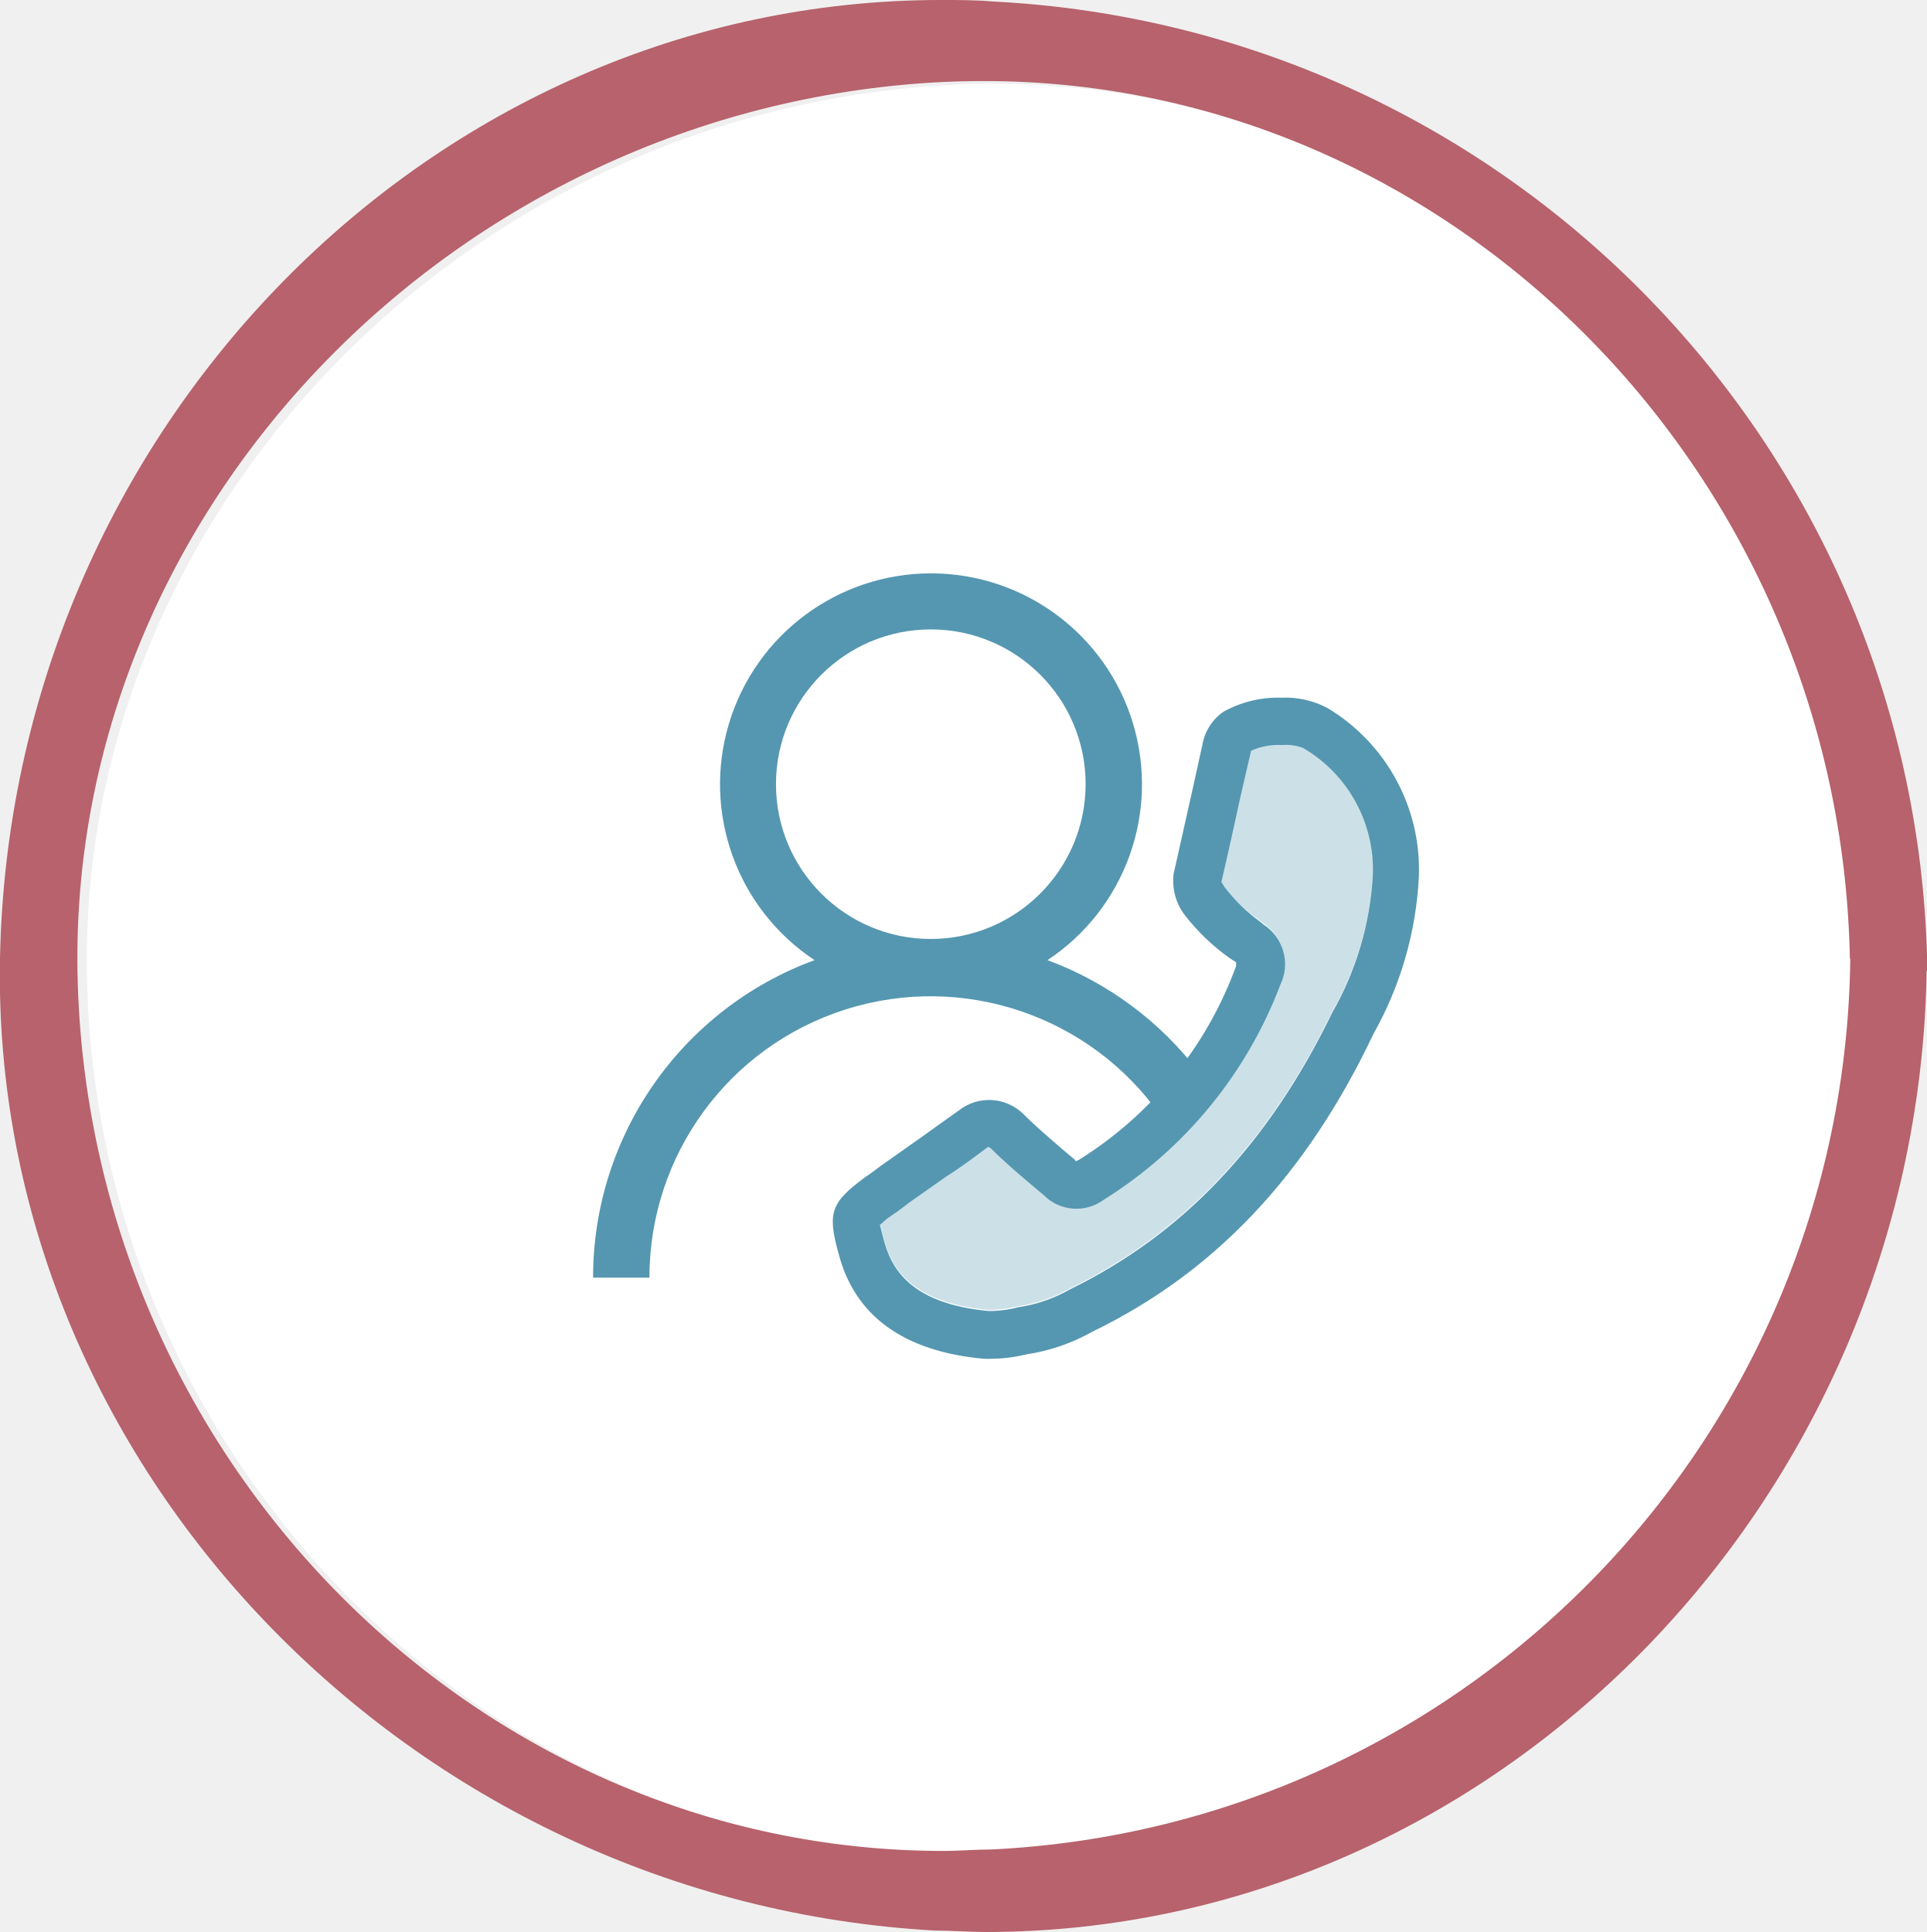
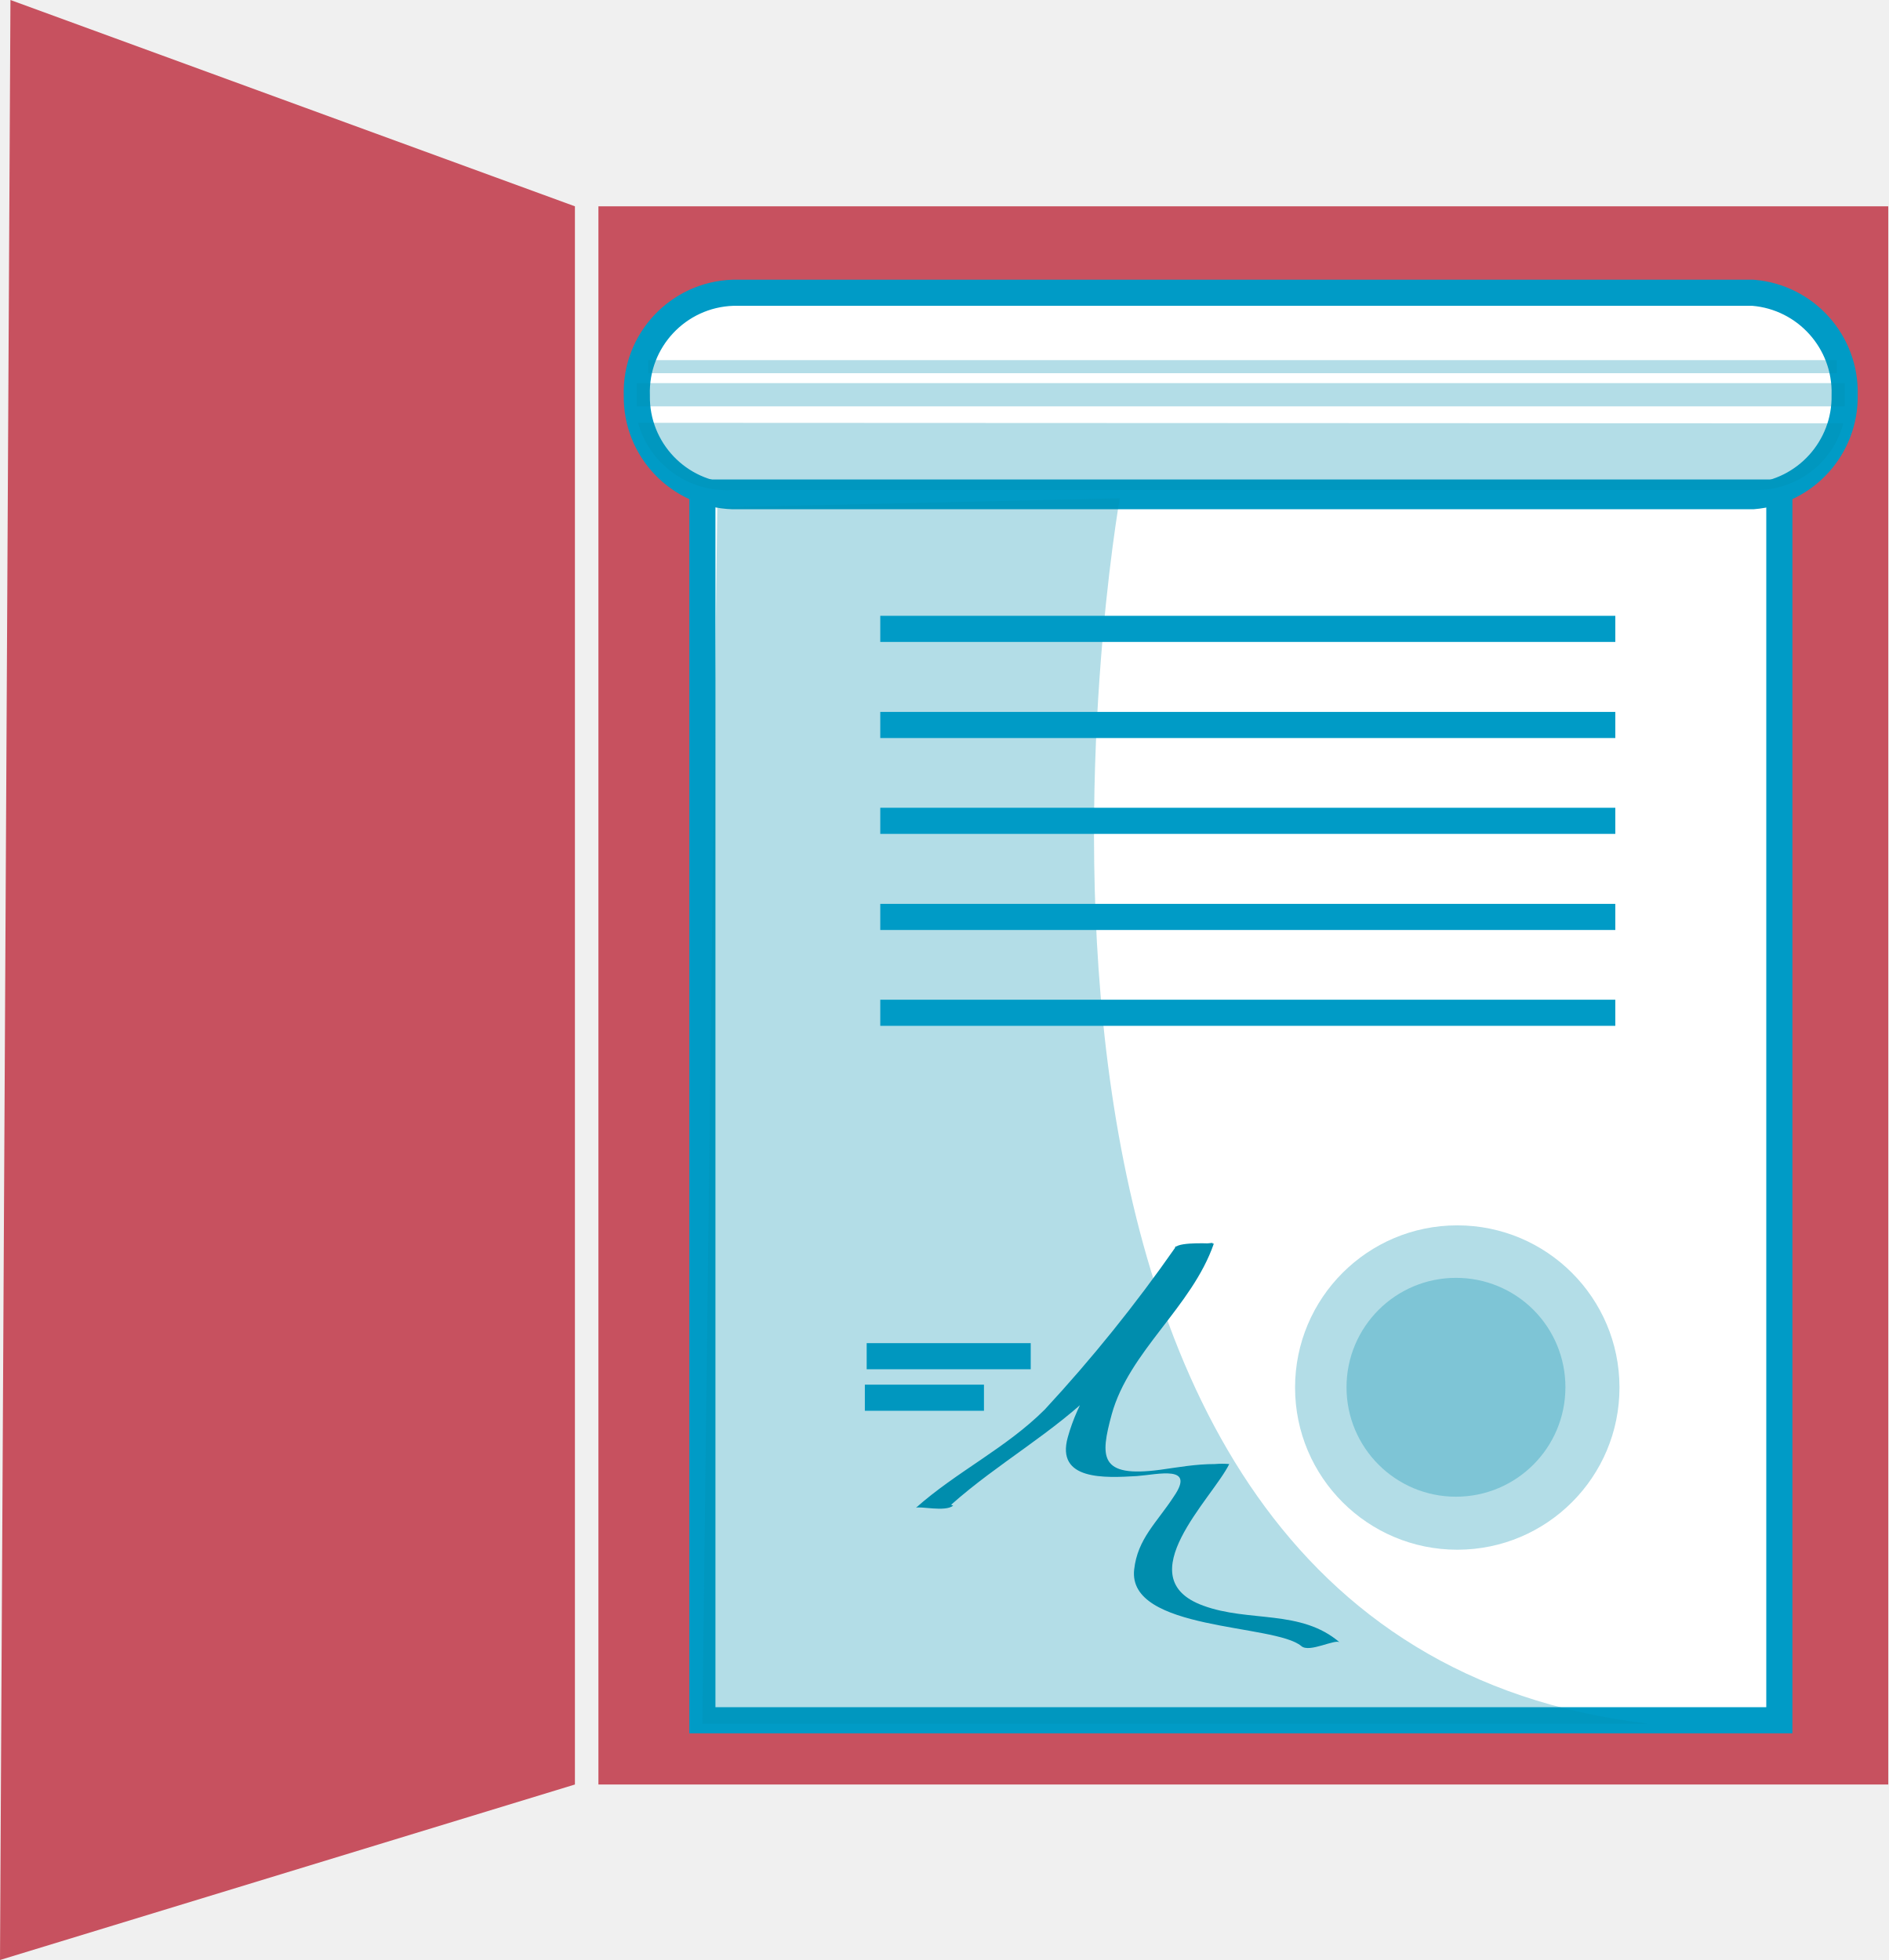
- <svg xmlns="http://www.w3.org/2000/svg" viewBox="0 0 91.98 92.24">
+ <svg xmlns="http://www.w3.org/2000/svg" viewBox="0 0 72.29 75.05">
  <defs>
-     <style>.cls-1{fill:#fff;}.cls-2,.cls-3{fill:#5597b1;}.cls-3{opacity:0.3;}.cls-4{fill:#b7626c;}</style>
+     <style>.cls-1{fill:#c7515f;}.cls-2{fill:#fff;}.cls-3{fill:none;stroke:#009bc6;stroke-miterlimit:10;}.cls-4,.cls-5{fill:#008dad;}.cls-4,.cls-6{opacity:0.3;}</style>
  </defs>
  <g id="Слой_2" data-name="Слой 2">
    <g id="Слой_1-2" data-name="Слой 1">
-       <path class="cls-1" d="M88.76,45.9a43.09,43.09,0,0,1-41,42.54c-.76,0-1.53.07-2.28.07h0c-22.35,0-40.9-18.8-41.33-41.92-.42-22.14,18-41.22,41-42.52C45.91,4,46.67,4,47.42,4,69.78,4,88.32,22.8,88.76,45.9Z" />
-       <path class="cls-2" d="M57.25,51.23A16.08,16.08,0,0,0,50,45.84a10.07,10.07,0,1,0-11.12,0A16.14,16.14,0,0,0,28.31,61H31a13.42,13.42,0,0,1,24.4-7.73Zm-12.82-6.4a7.39,7.39,0,1,1,7.39-7.39A7.4,7.4,0,0,1,44.43,44.83Z" />
-       <path class="cls-2" d="M47.41,64.87a3.71,3.71,0,0,1-.47,0c-3.82-.35-6.16-2.06-6.92-5.05-.53-1.92-.35-2.41,1.24-3.59.3-.2.57-.41.8-.58l1.84-1.3L45.79,53a2.33,2.33,0,0,1,3.05.18c.62.62,1.23,1.13,1.86,1.68l.62.52c0,.08,0,.07.17,0A18.26,18.26,0,0,0,59,46.13a.61.61,0,0,0,0-.19l-.31-.2a10.1,10.1,0,0,1-2.16-2.08,2.71,2.71,0,0,1-.51-1.94c.33-1.45.63-2.82.94-4.19l.44-2a2.41,2.41,0,0,1,1-1.55,5.36,5.36,0,0,1,2.77-.67,4.29,4.29,0,0,1,2.19.49,9,9,0,0,1,4.37,8,17,17,0,0,1-2.17,7.56C62.37,56.09,58,60.74,52.14,63.58A9.13,9.13,0,0,1,49,64.66,7.22,7.22,0,0,1,47.41,64.87ZM42,58.48l.17.66c.35,1.36,1.22,3.09,5,3.45h.23a5.37,5.37,0,0,0,1.21-.18,7,7,0,0,0,2.48-.86c5.38-2.63,9.46-6.94,12.5-13.2a14.94,14.94,0,0,0,1.94-6.57,6.72,6.72,0,0,0-3.33-6.07,2.3,2.3,0,0,0-1-.14,3.22,3.22,0,0,0-1.48.27L59.22,38c-.3,1.38-.6,2.74-.92,4.11,0,0,0,0,.15.24A8.35,8.35,0,0,0,60.14,44l.17.14A2.25,2.25,0,0,1,61.12,47,20.78,20.78,0,0,1,52.7,57.27a2.2,2.2,0,0,1-2.89-.22l-.57-.48c-.65-.55-1.31-1.11-1.94-1.74l-.13-.08c-.71.53-1.33,1-2,1.42l-1.82,1.28c-.21.17-.53.41-.82.6S42.17,58.35,42,58.48Z" />
-       <path class="cls-3" d="M42,58.43l.17.66c.35,1.36,1.22,3.09,5,3.45h.24a6.22,6.22,0,0,0,1.21-.18,7.14,7.14,0,0,0,2.48-.86c5.37-2.63,9.45-6.94,12.49-13.2a14.94,14.94,0,0,0,1.94-6.57,6.7,6.7,0,0,0-3.32-6.07,2.37,2.37,0,0,0-1-.14,3.42,3.42,0,0,0-1.48.26L59.2,38c-.31,1.37-.61,2.74-.93,4.11,0,0,0,0,.15.24a8.35,8.35,0,0,0,1.69,1.58l.17.14a2.25,2.25,0,0,1,.81,2.86,20.82,20.82,0,0,1-8.42,10.32A2.2,2.2,0,0,1,49.78,57l-.57-.48c-.65-.55-1.31-1.12-1.94-1.74a.3.3,0,0,0-.13-.07c-.7.52-1.33,1-2,1.41L43.36,57.4c-.21.17-.53.41-.82.6S42.14,58.3,42,58.43Z" />
-       <path class="cls-4" d="M92,46.35A47,47,0,0,0,47.37.07C46.55,0,45.73,0,44.92,0,20.63,0,.48,20.53,0,45.76c-.46,24.17,19.55,45,44.6,46.41.82,0,1.64.07,2.45.07h0c24.2,0,44.35-20.46,44.91-45.6v-.29Zm-3.68-.58a43.1,43.1,0,0,1-41,42.53c-.76,0-1.52.07-2.28.07h0c-22.36,0-40.9-18.8-41.34-41.91-.41-22.15,18-41.23,41-42.53q1.14-.06,2.28-.06C69.31,3.87,87.86,22.66,88.3,45.77Z" />
+       <rect class="cls-1" x="22.91" y="7.9" width="49.38" height="60.43" />
+       <polygon class="cls-1" points="22.01 68.33 0 75.05 0.4 0 22.01 7.9 22.01 68.33" />
+       <path class="cls-2" d="M70.39,14.58a3.76,3.76,0,0,0-3.47-3.46v0H28.21v0a1.75,1.75,0,0,0-.33,0,3.77,3.77,0,0,0-3.65,3.48h0v.89h0a3.5,3.5,0,0,0,.12.63h-.1a2.74,2.74,0,0,0,.94,1.59,3.55,3.55,0,0,0,1.62,1.07H26.7v47h0v.15H62.92c-.31,0-.59-.1-.88-.15h5.88v-47h-.13a3.64,3.64,0,0,0,1.65-1.07,2.81,2.81,0,0,0,1-1.59h-.11a4.62,4.62,0,0,0,.11-.63h0v-.89Z" />
+       <rect class="cls-3" x="26.89" y="18.86" width="41.23" height="47.01" />
+       <path class="cls-3" d="M70.62,15.12a3.82,3.82,0,0,0-3.51-3.91v0H28.4v0c-.11,0-.22,0-.34,0a3.81,3.81,0,0,0-3.68,3.93A3.8,3.8,0,0,0,28.06,19c.12,0,.23,0,.34,0v0H67.11A3.82,3.82,0,0,0,70.62,15.12Z" />
+       <line class="cls-3" x1="33.18" y1="51.93" x2="39.46" y2="51.93" />
+       <line class="cls-3" x1="33.11" y1="53.52" x2="37.67" y2="53.52" />
+       <path class="cls-4" d="M62,53.12a6.21,6.21,0,1,1-6.21-6.2A6.21,6.21,0,0,1,62,53.12Z" />
+       <path class="cls-4" d="M59.93,53.12a4.19,4.19,0,1,1-4.19-4.19A4.18,4.18,0,0,1,59.93,53.12Z" />
+       <path class="cls-5" d="M36.41,57.62c1.82-1.62,3.92-2.75,5.66-4.49a50.83,50.83,0,0,0,4.36-5.54L45,47.73c-.94,2.71-3.35,4.53-4.12,7.3-.47,1.67,1.43,1.56,2.64,1.49.82-.06,2.26-.44,1.42.78-.65,1-1.39,1.62-1.52,2.8-.26,2.36,5.39,2.07,6.4,2.93.31.27,1.3-.29,1.47-.14-1.49-1.28-3.47-.76-5.23-1.41-2.91-1.06.36-4.11,1-5.42a3.14,3.14,0,0,0-.55,0c-.73,0-1.38.12-2.1.22-2.34.31-2.29-.5-1.85-2.12.67-2.43,3.07-4.11,3.91-6.54,0,0-1.3-.08-1.47.14a57.91,57.91,0,0,1-5,6.21c-1.48,1.48-3.38,2.38-4.94,3.77.1-.09,1.14.17,1.43-.09Z" />
+       <path class="cls-4" d="M27.46,19.43l15.41-.35S35.11,62.72,63.1,66H26.89Z" />
+       <line class="cls-3" x1="33.7" y1="27.76" x2="61.84" y2="27.76" />
+       <line class="cls-3" x1="33.7" y1="31.43" x2="61.84" y2="31.43" />
+       <line class="cls-3" x1="33.7" y1="35.11" x2="61.84" y2="35.11" />
+       <line class="cls-3" x1="33.7" y1="38.78" x2="61.84" y2="38.78" />
+       <line class="cls-3" x1="33.7" y1="24.08" x2="61.84" y2="24.08" />
+       <path class="cls-4" d="M24.43,16.19a3.52,3.52,0,0,0,3.64,2.57c.11,0,.22,0,.33,0v0H67.11v0a3.44,3.44,0,0,0,3.46-2.55Z" />
+       <g class="cls-6">
+         <line class="cls-5" x1="24.38" y1="15.12" x2="70.62" y2="15.12" />
+         <rect class="cls-5" x="24.38" y="14.67" width="46.24" height="0.89" />
+       </g>
+       <g class="cls-6">
+         <line class="cls-5" x1="24.82" y1="14.04" x2="70.32" y2="14.04" />
+         <rect class="cls-5" x="24.82" y="13.79" width="45.5" height="0.5" />
+       </g>
    </g>
  </g>
</svg>
